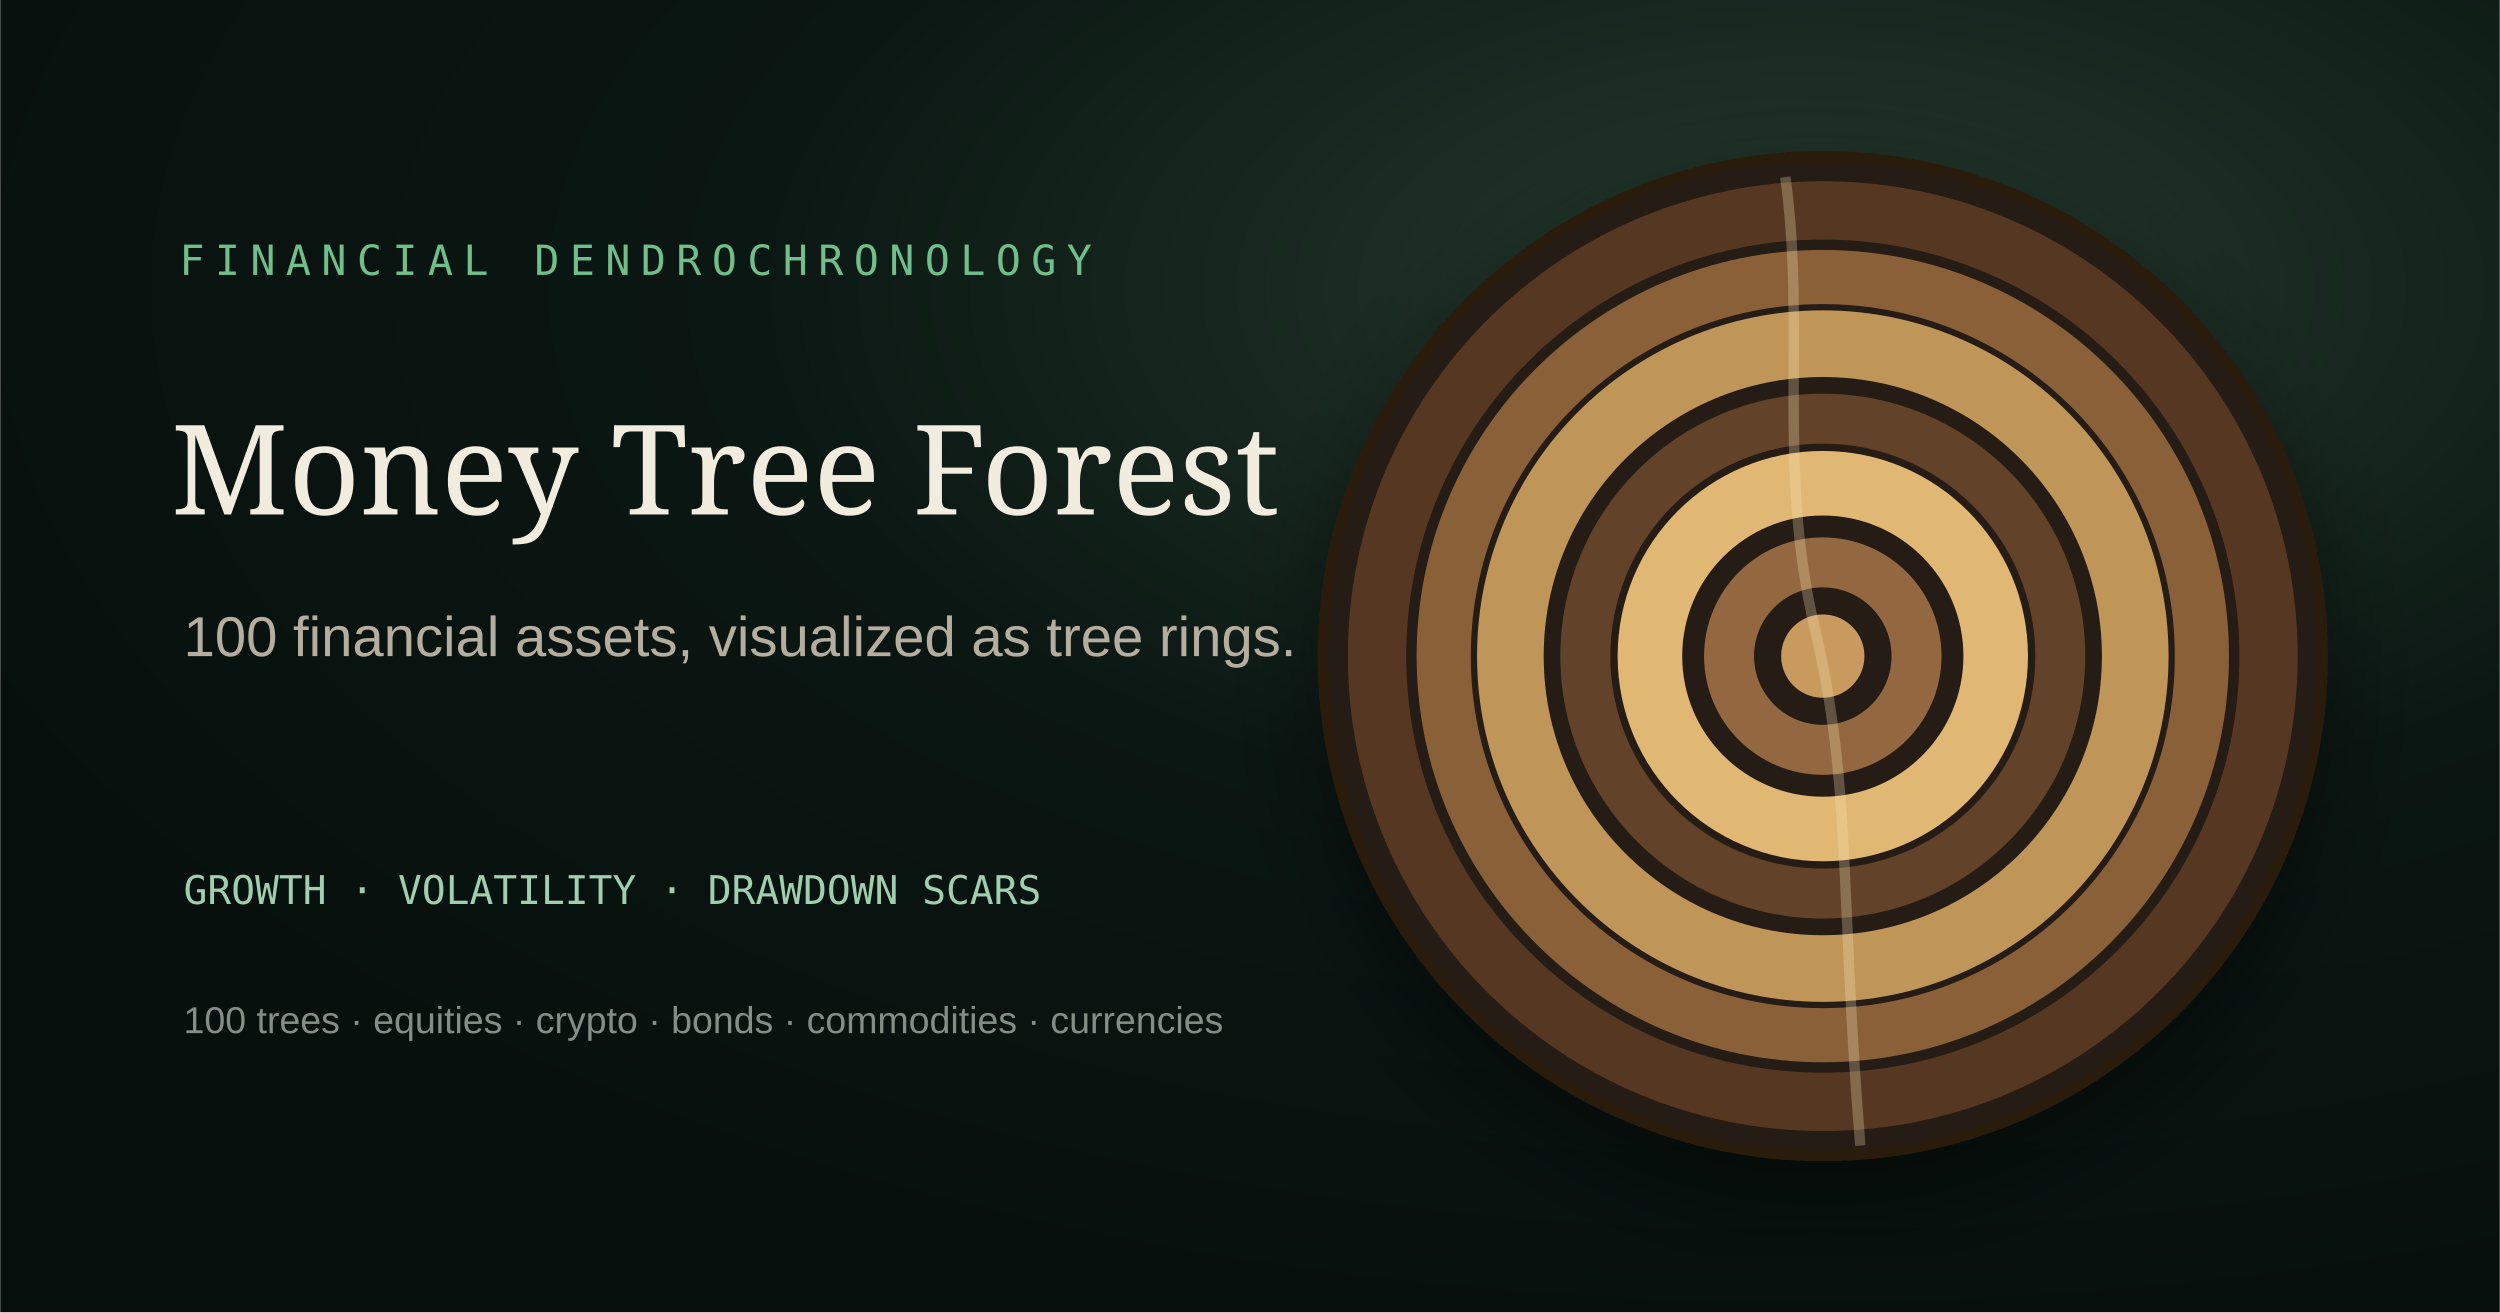
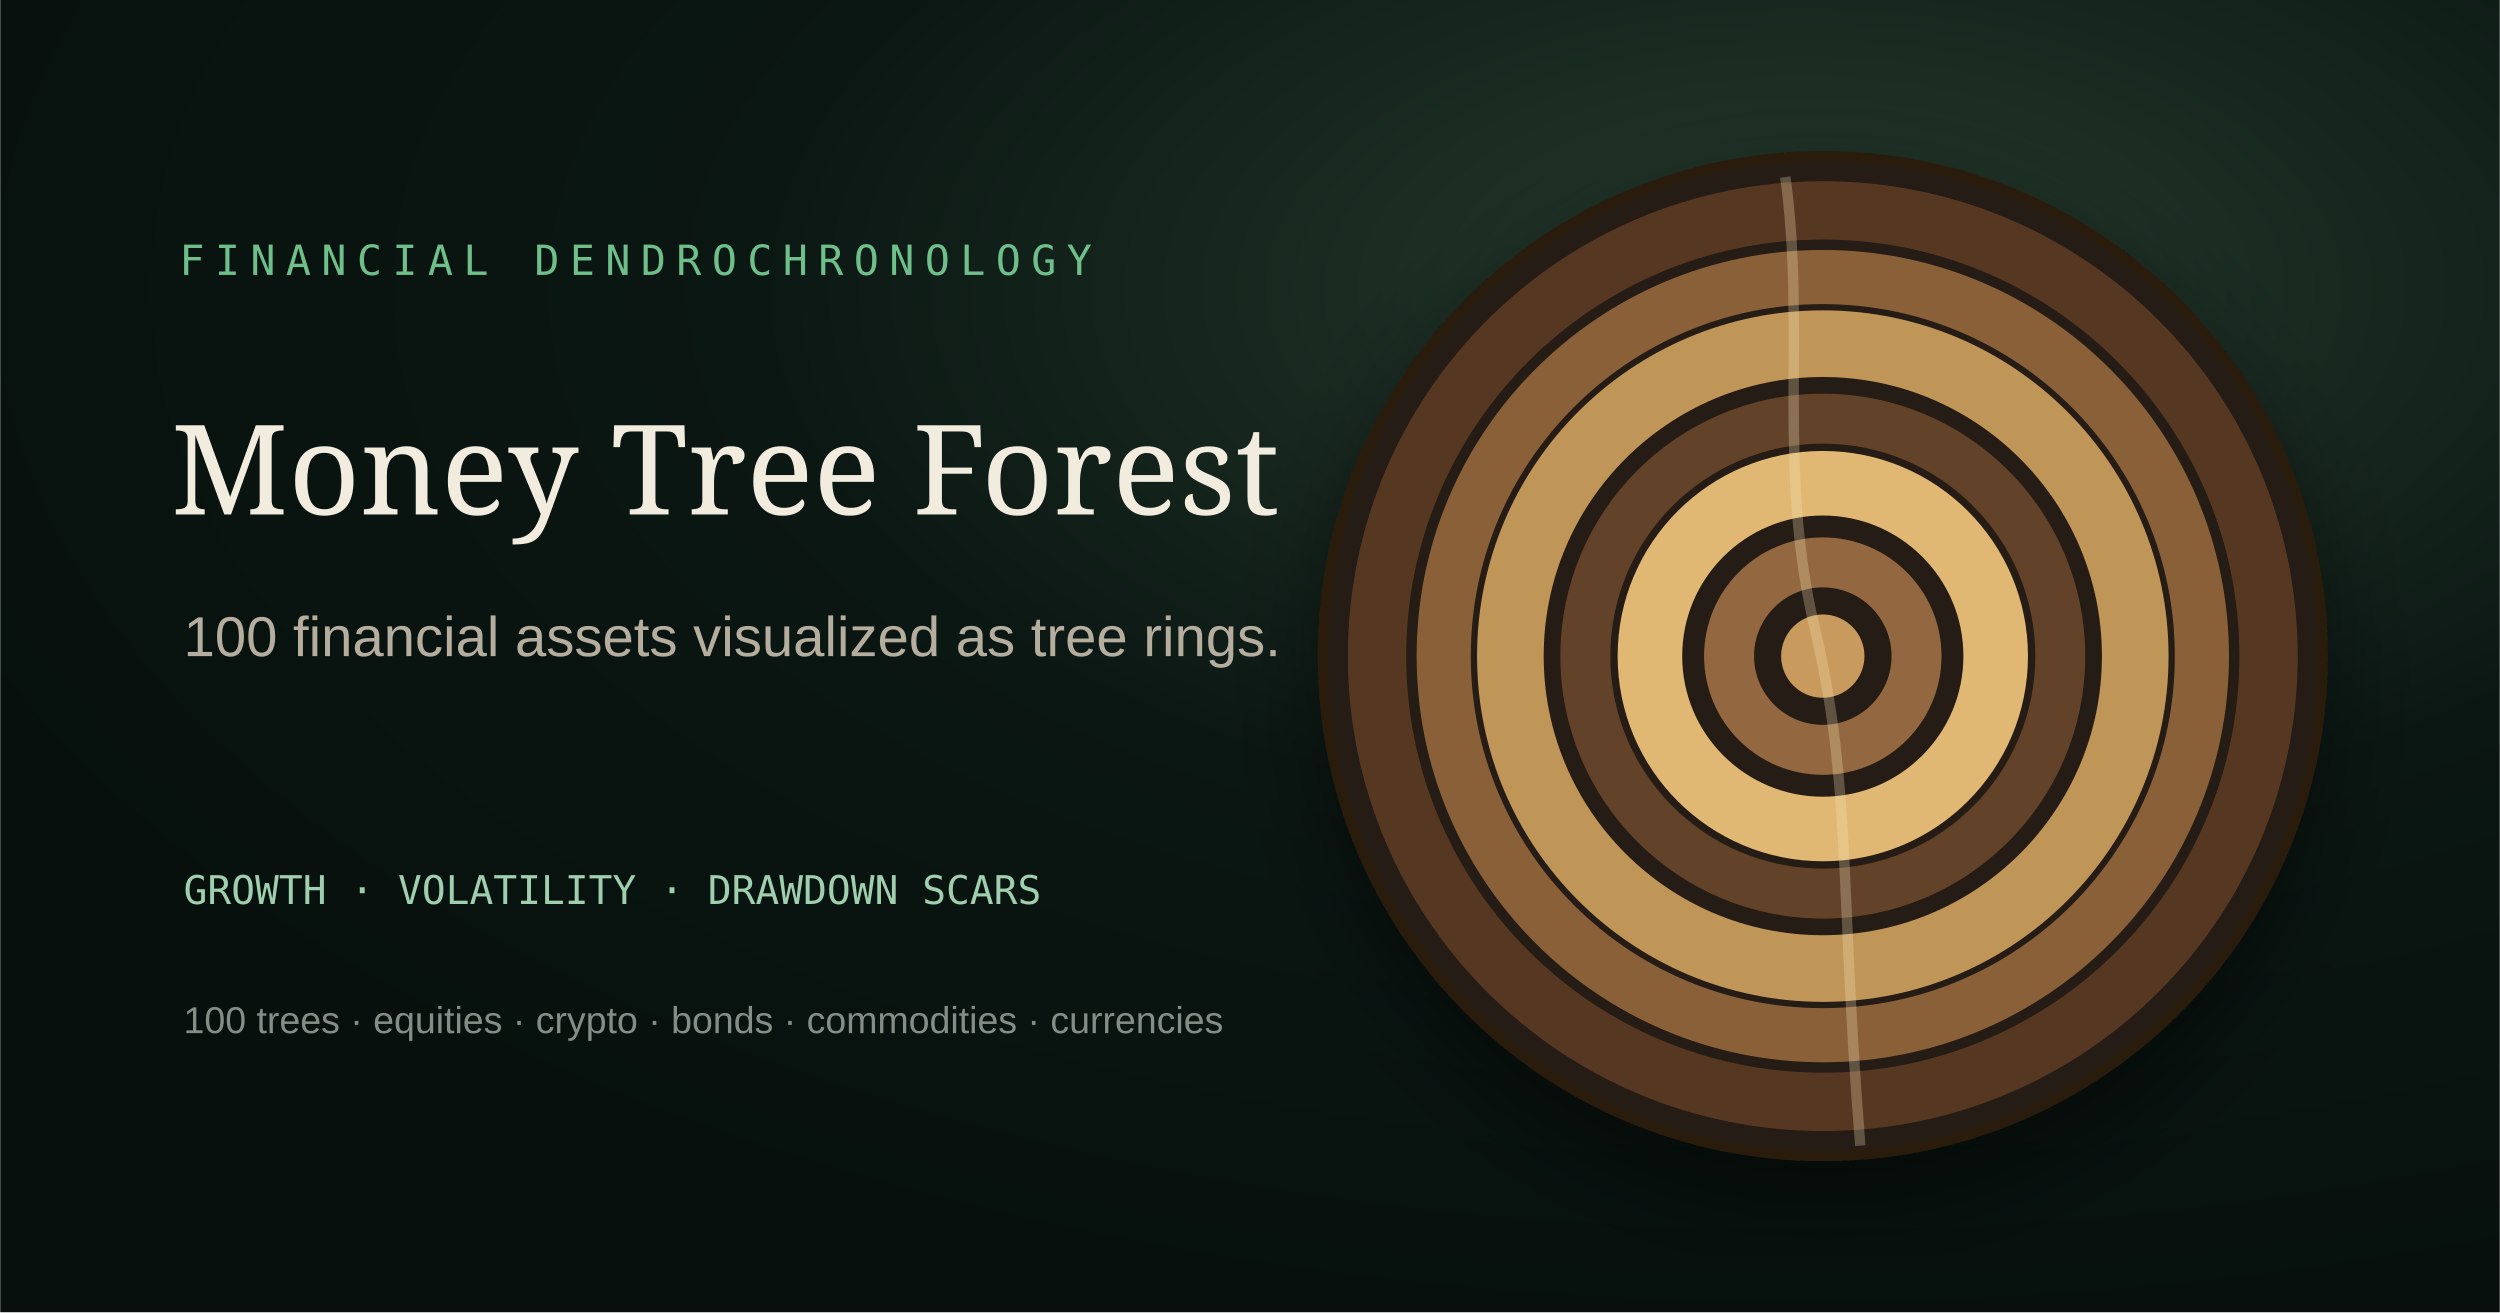
<svg xmlns="http://www.w3.org/2000/svg" width="924" height="485" viewBox="0 0 1200 630">
  <defs>
    <radialGradient id="bg" cx="72%" cy="22%" r="80%">
      <stop stop-color="#263b2e" />
      <stop offset=".52" stop-color="#0b1713" />
      <stop offset="1" stop-color="#07100d" />
    </radialGradient>
    <filter id="shadow">
      <feDropShadow dx="0" dy="18" stdDeviation="24" flood-color="#000" flood-opacity=".45" />
    </filter>
  </defs>
  <rect width="1200" height="630" fill="url(#bg)" />
  <g transform="translate(875 315)" filter="url(#shadow)">
    <circle r="240" fill="#261b13" stroke="#2a1a0e" stroke-width="5" />
    <circle r="214" fill="none" stroke="#573923" stroke-width="28" />
    <circle r="182" fill="none" stroke="#8a6039" stroke-width="26" />
    <circle r="150" fill="none" stroke="#c09559" stroke-width="32" />
    <circle r="114" fill="none" stroke="#634229" stroke-width="24" />
    <circle r="83" fill="none" stroke="#e0b873" stroke-width="31" />
    <circle r="45" fill="none" stroke="#93683f" stroke-width="24" />
    <circle r="20" fill="#c99a5d" />
    <path d="M-18-230C-8-158-22-90-4-14S8 111 18 235" fill="none" stroke="#f6e4ba" stroke-opacity=".28" stroke-width="5" />
  </g>
  <text x="86" y="132" fill="#6fbf8a" font-family="ui-monospace,Menlo,monospace" font-size="20" letter-spacing="5">FINANCIAL DENDROCHRONOLOGY</text>
  <text x="82" y="247" fill="#f2ecdf" font-family="Georgia,serif" font-size="60">Money Tree Forest</text>
-   <text x="88" y="315" fill="#b5ae9f" font-family="Arial,sans-serif" font-size="27">100 financial assets, visualized as tree rings.</text>
+   <text x="88" y="315" fill="#b5ae9f" font-family="Arial,sans-serif" font-size="27">100 financial assets visualized as tree rings.</text>
  <text x="88" y="434" fill="#9fcfae" font-family="ui-monospace,Menlo,monospace" font-size="19">GROWTH · VOLATILITY · DRAWDOWN SCARS</text>
  <text x="88" y="496" fill="#858e86" font-family="Arial,sans-serif" font-size="18">100 trees · equities · crypto · bonds · commodities · currencies</text>
</svg>
